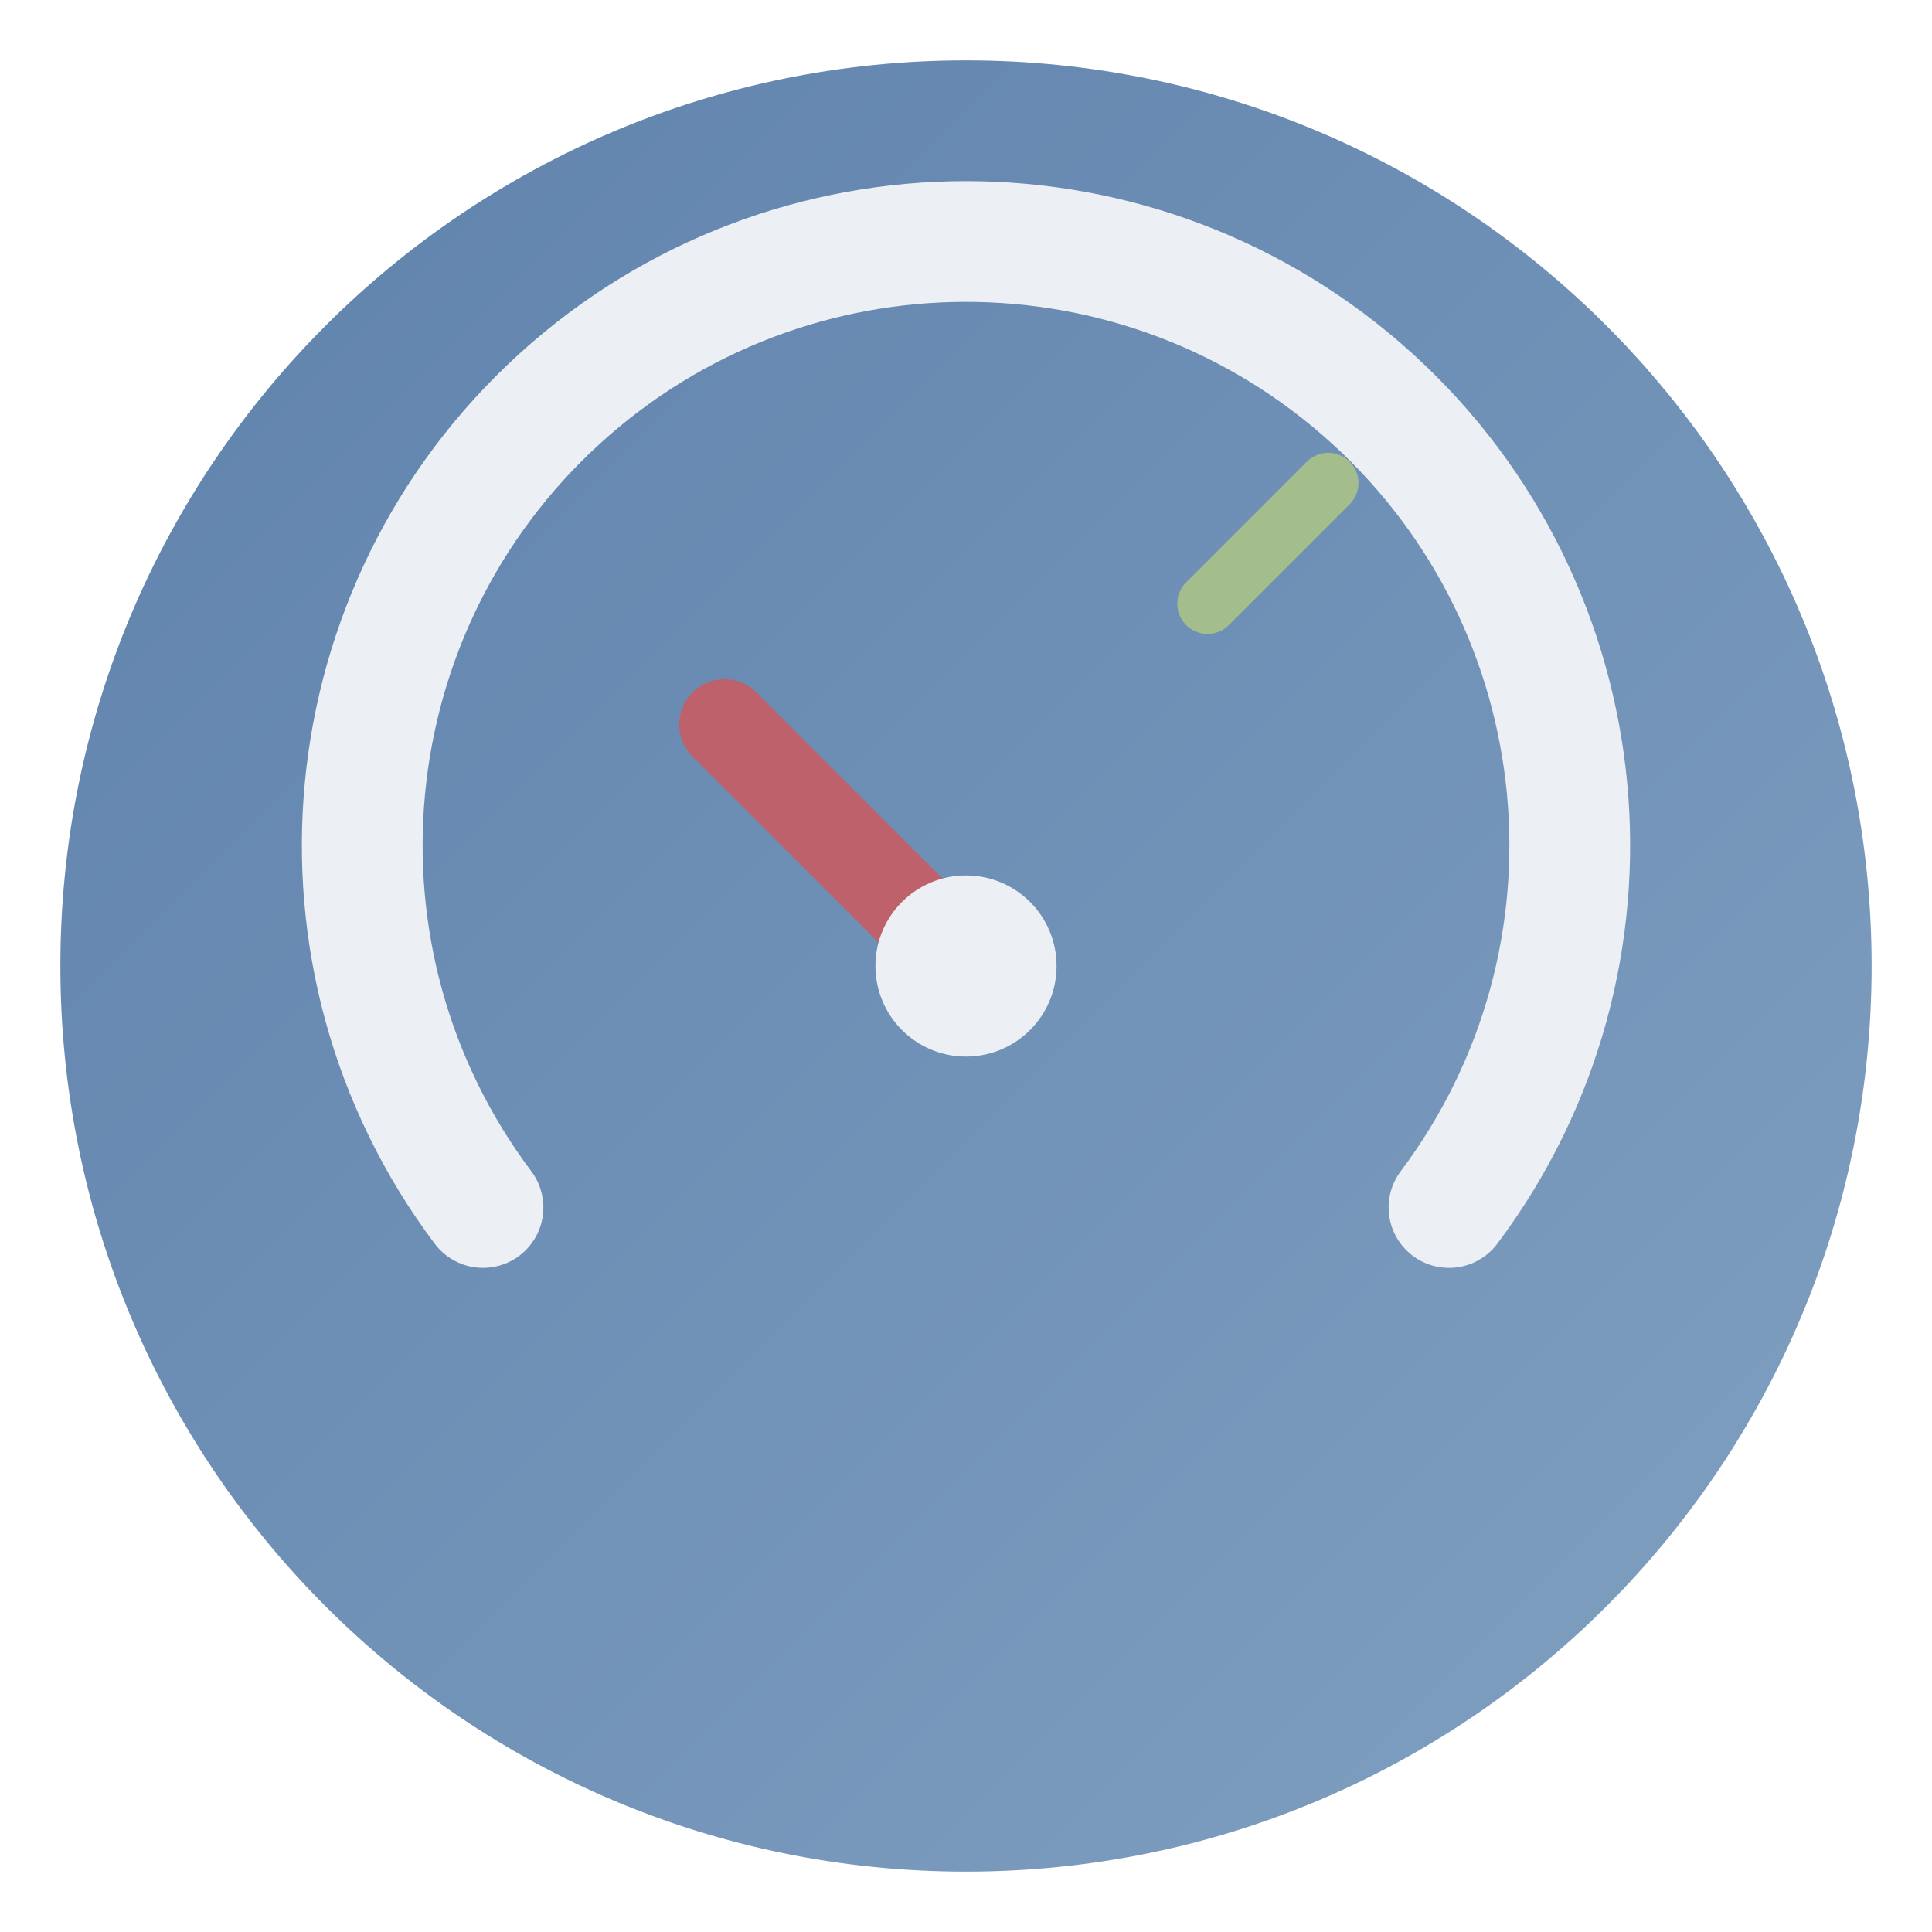
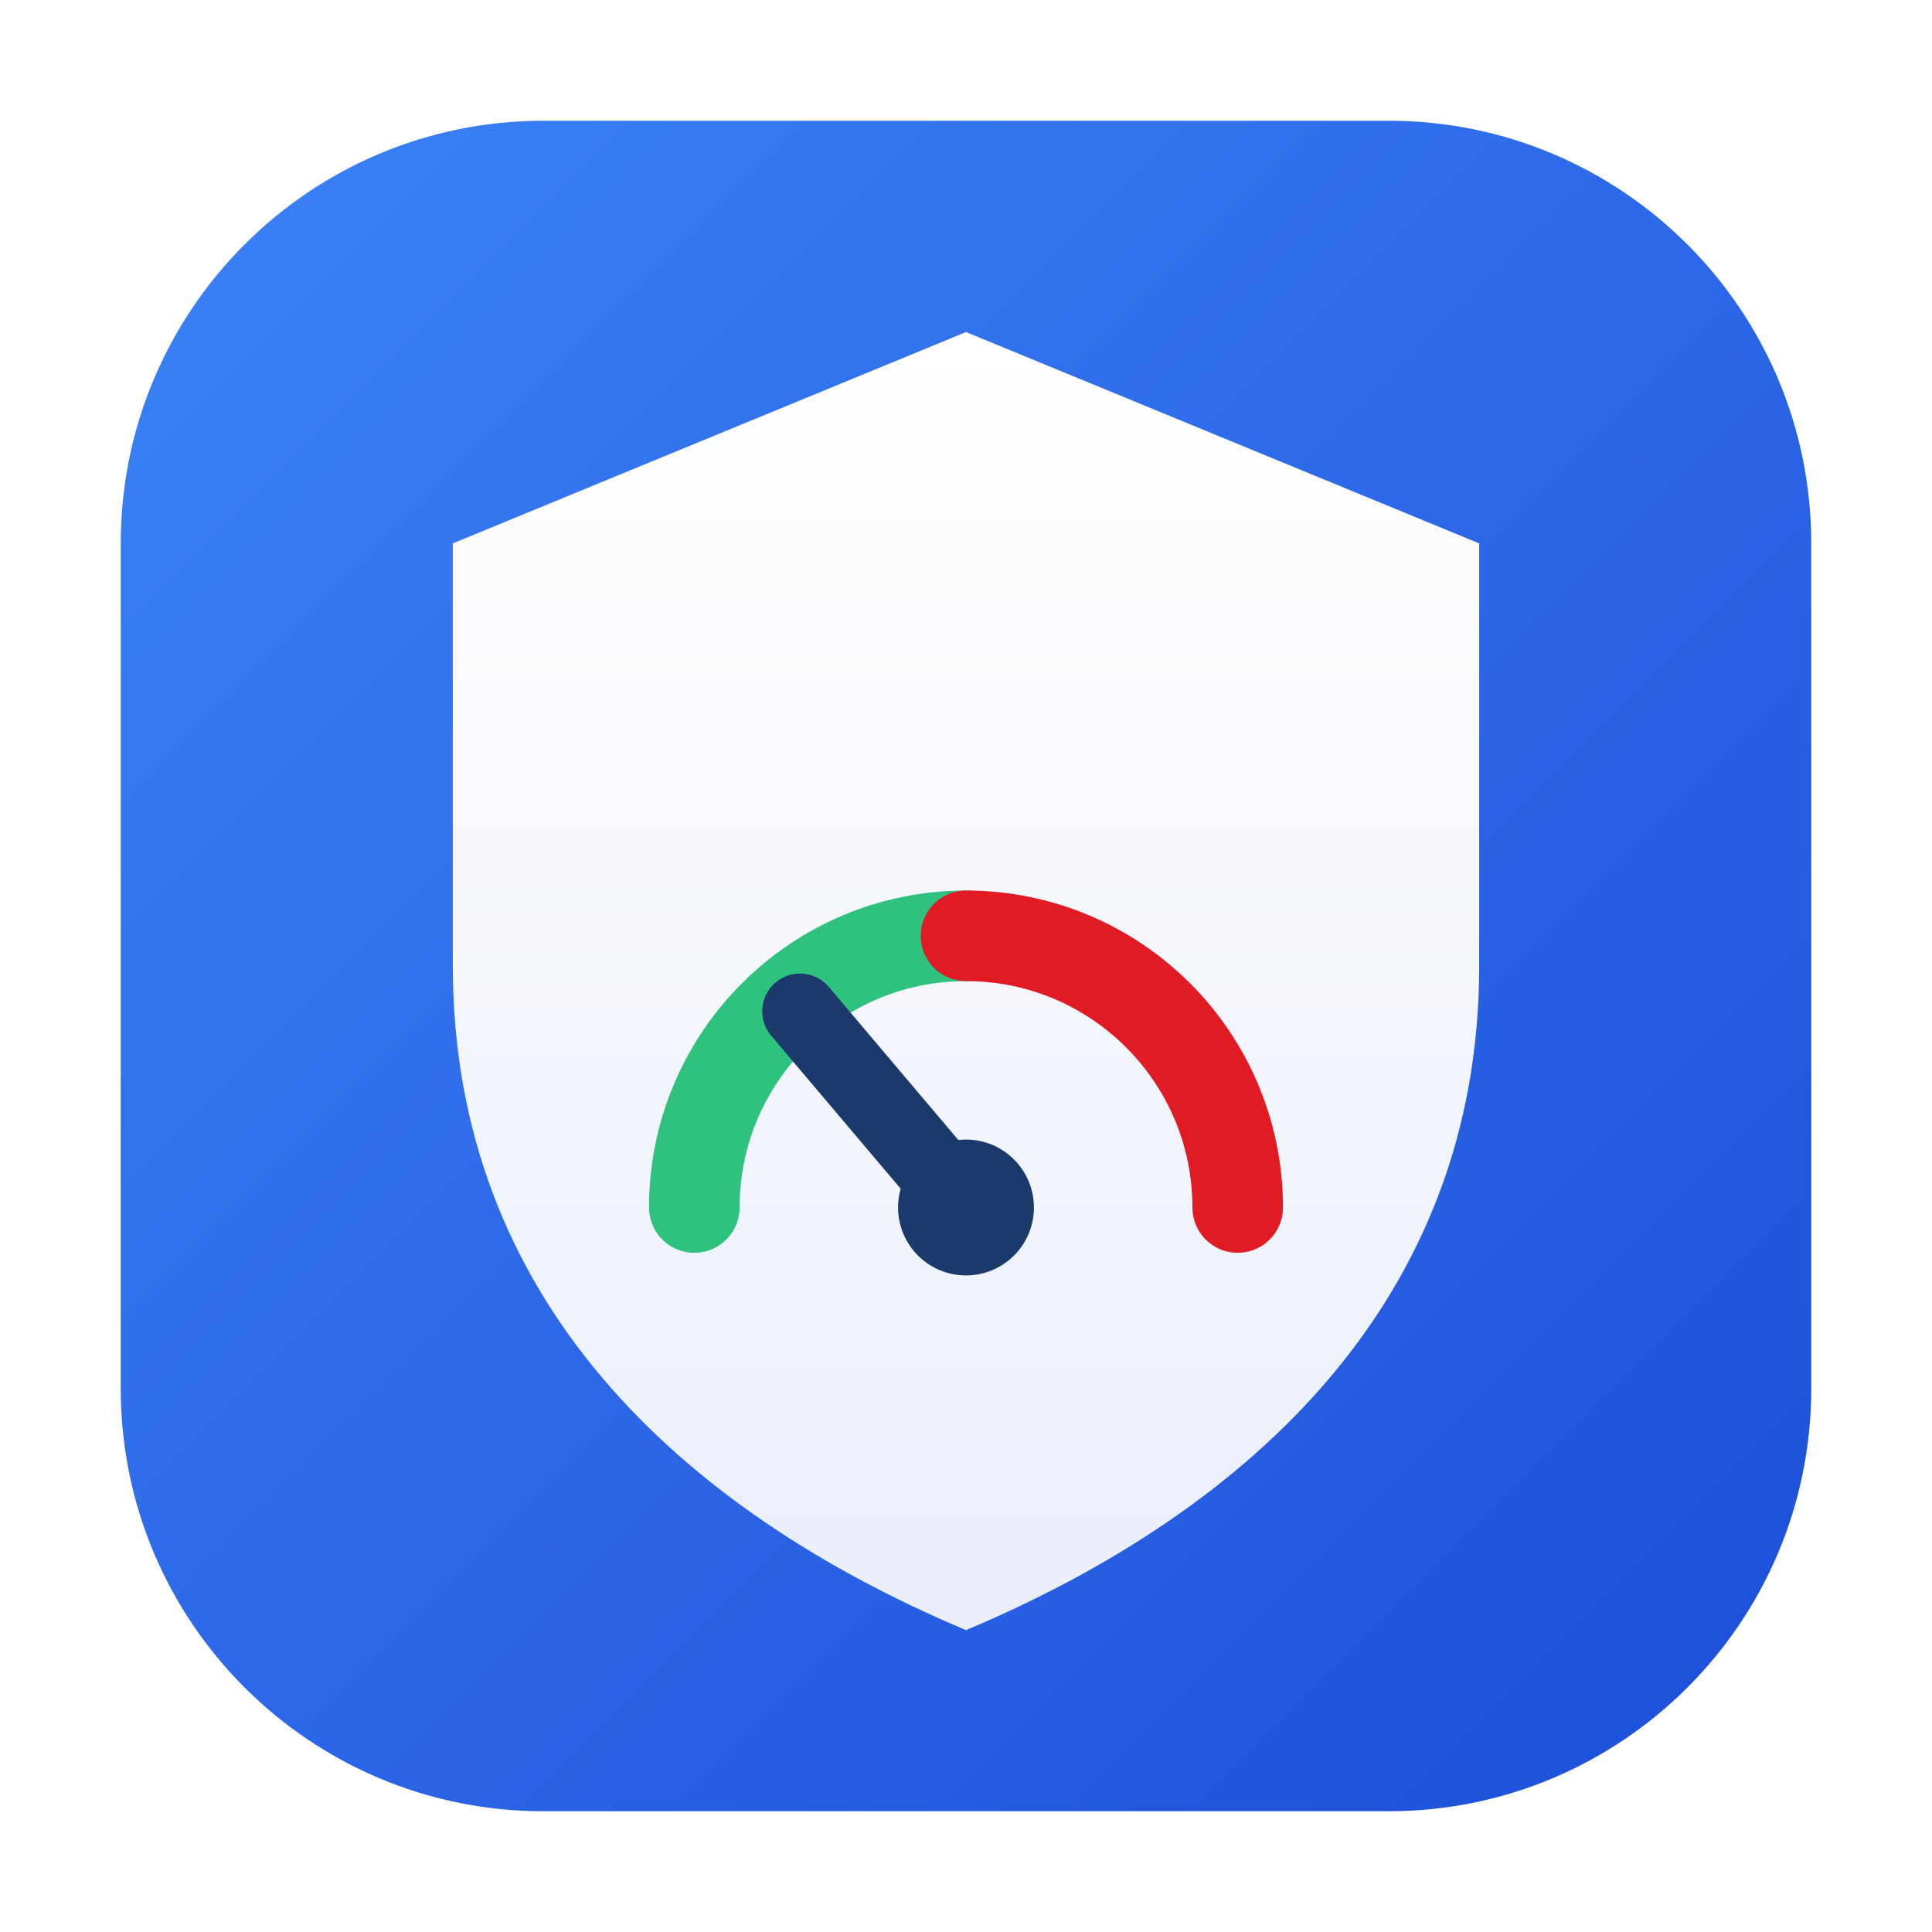
<svg xmlns="http://www.w3.org/2000/svg" width="128" height="128" viewBox="0 0 128 128">
  <defs>
-     <linearGradient id="bg" x1="0%" y1="0%" x2="100%" y2="100%">
-       <stop offset="0%" style="stop-color:#5E81AC" />
-       <stop offset="100%" style="stop-color:#81A1C1" />
+     <linearGradient id="bg" x1="0" y1="0" x2="1" y2="1">
+       <stop offset="0" stop-color="#3b82f6" />
+       <stop offset="1" stop-color="#1d4ed8" />
+     </linearGradient>
+     <linearGradient id="shield" x1="0" y1="0" x2="0" y2="1">
+       <stop offset="0" stop-color="#ffffff" />
+       <stop offset="1" stop-color="#e9eef9" />
    </linearGradient>
  </defs>
-   <circle cx="64" cy="64" r="60" fill="url(#bg)" />
-   <path d="M 32 80 A 40 40 0 1 1 96 80" fill="none" stroke="#ECEFF4" stroke-width="8" stroke-linecap="round" />
-   <path d="M 64 64 L 48 48" fill="none" stroke="#BF616A" stroke-width="6" stroke-linecap="round" />
-   <circle cx="64" cy="64" r="6" fill="#ECEFF4" />
-   <path d="M 80 40 L 88 32" fill="none" stroke="#A3BE8C" stroke-width="4" stroke-linecap="round" />
+   <rect x="8" y="8" width="112" height="112" rx="28" fill="url(#bg)" />
+   <path d="M64 22 L98 36 V64 C98 86 83 100 64 108 C45 100 30 86 30 64 V36 Z" fill="url(#shield)" />
+   <path d="M46 80 A18 18 0 0 1 64 62" fill="none" stroke="#2ec27e" stroke-width="6" stroke-linecap="round" />
+   <path d="M64 62 A18 18 0 0 1 82 80" fill="none" stroke="#e01b24" stroke-width="6" stroke-linecap="round" />
+   <path d="M64 80 L53 67" fill="none" stroke="#1b3a6b" stroke-width="5" stroke-linecap="round" />
+   <circle cx="64" cy="80" r="4.5" fill="#1b3a6b" />
</svg>
